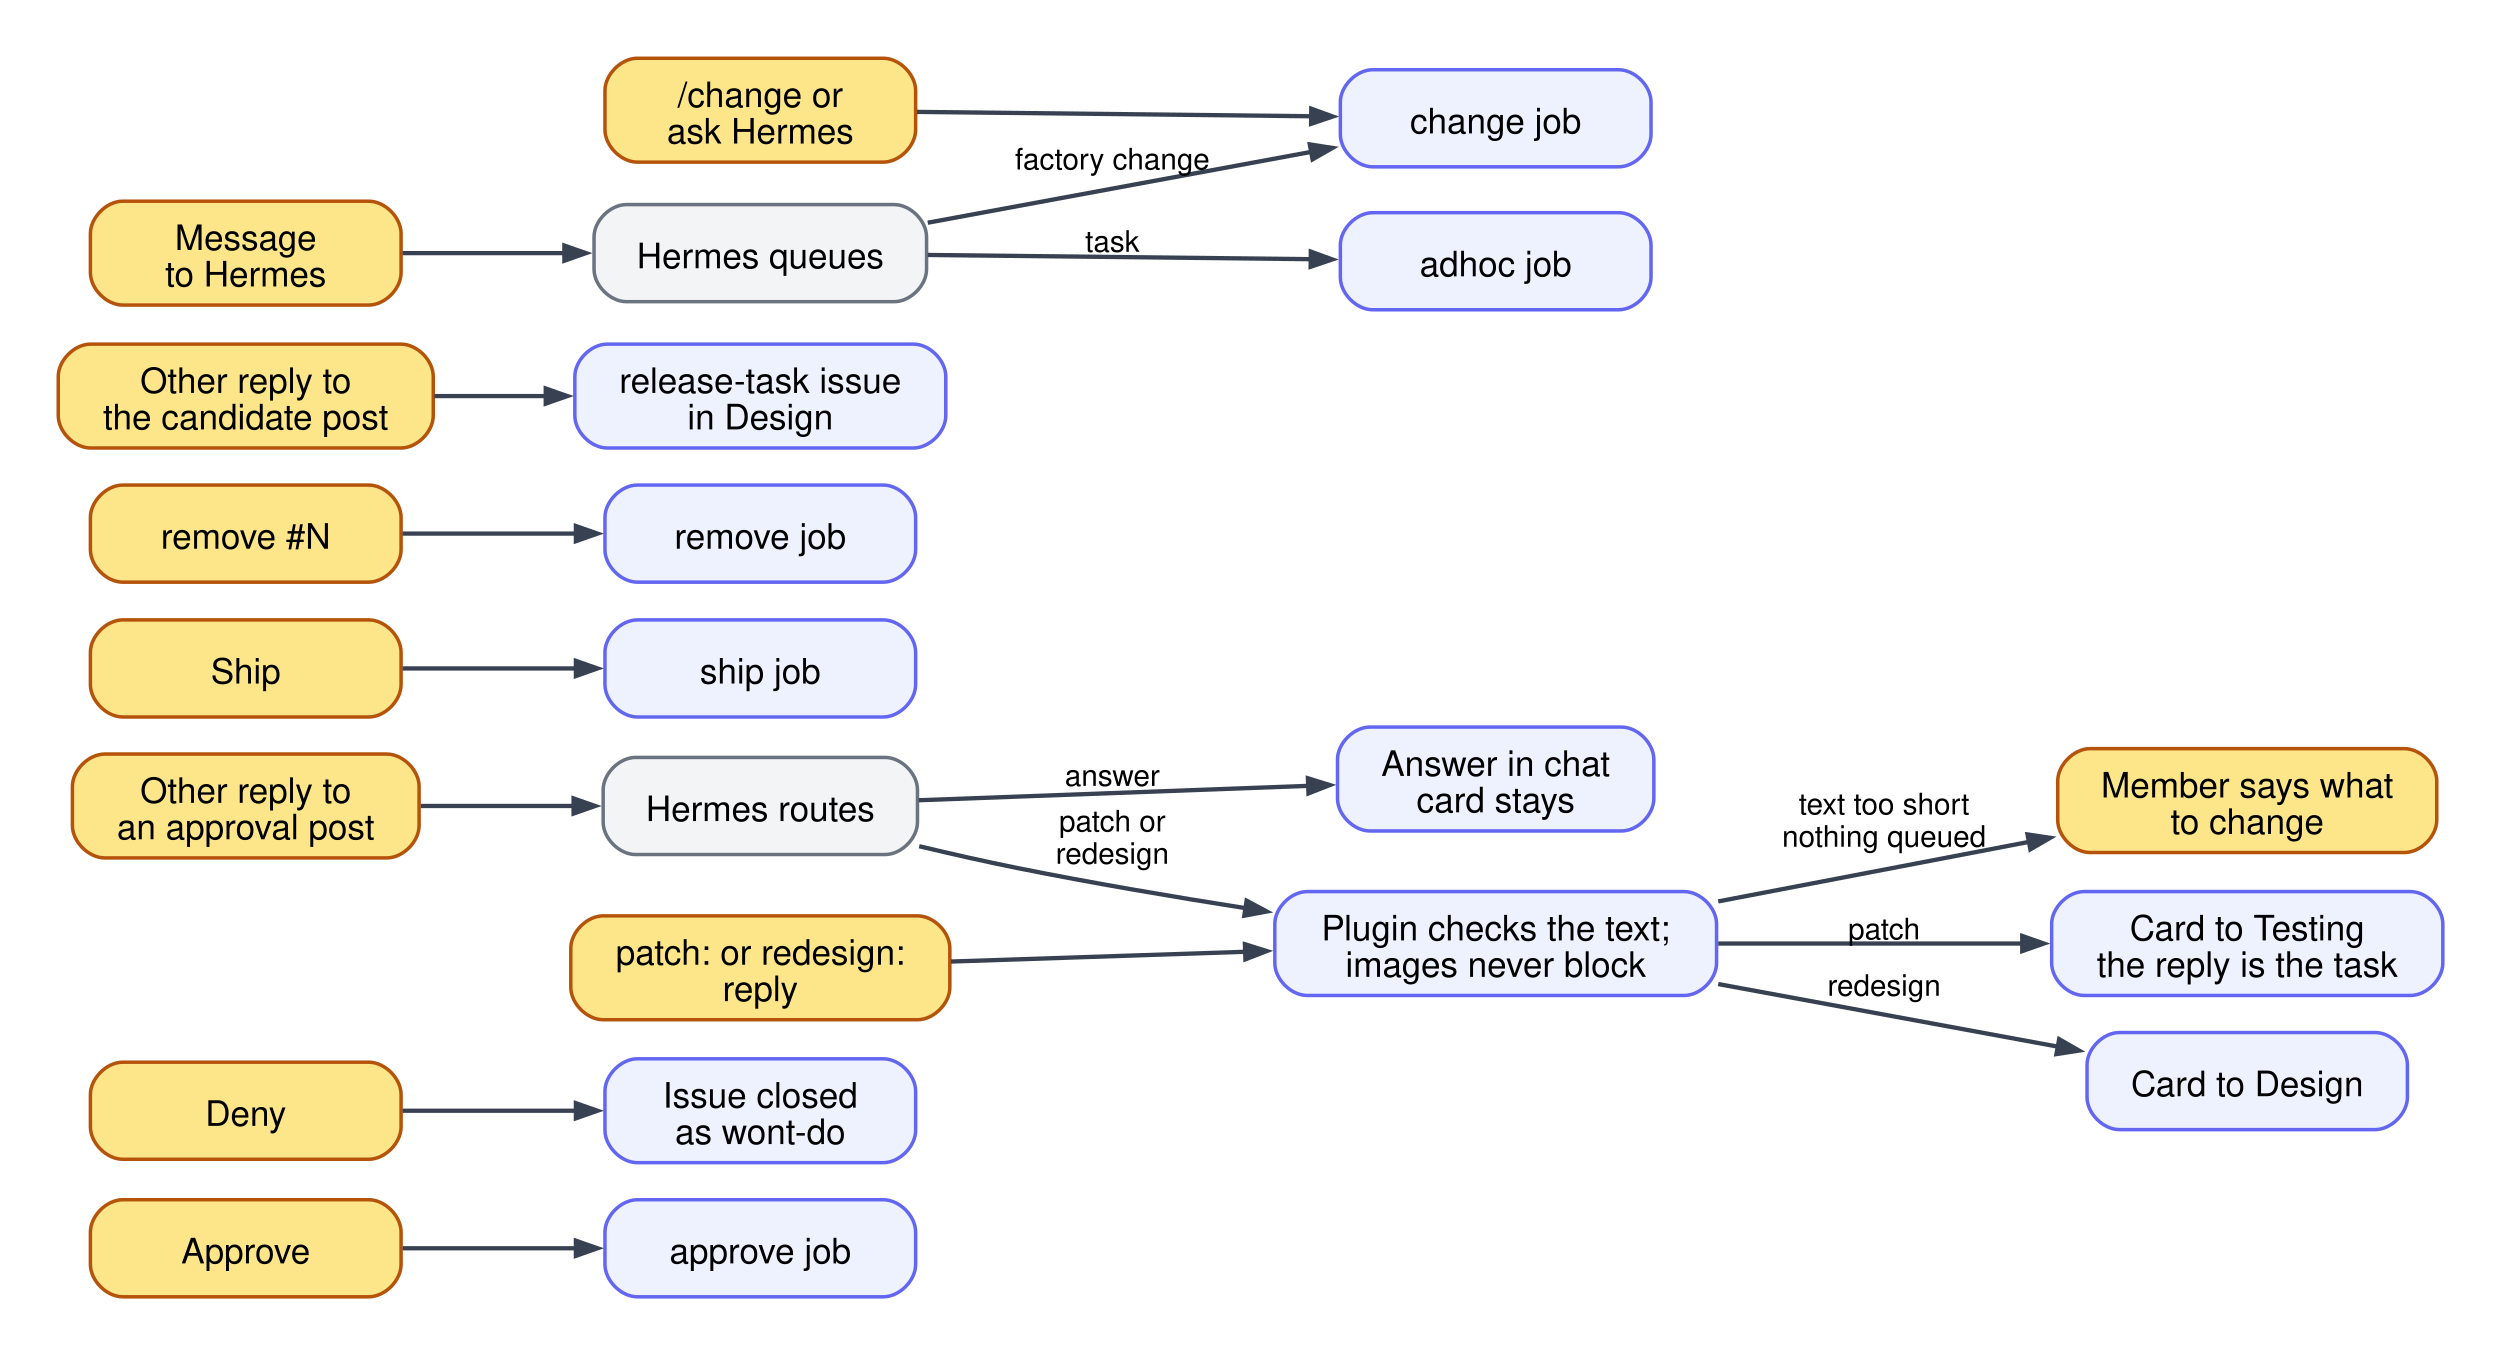
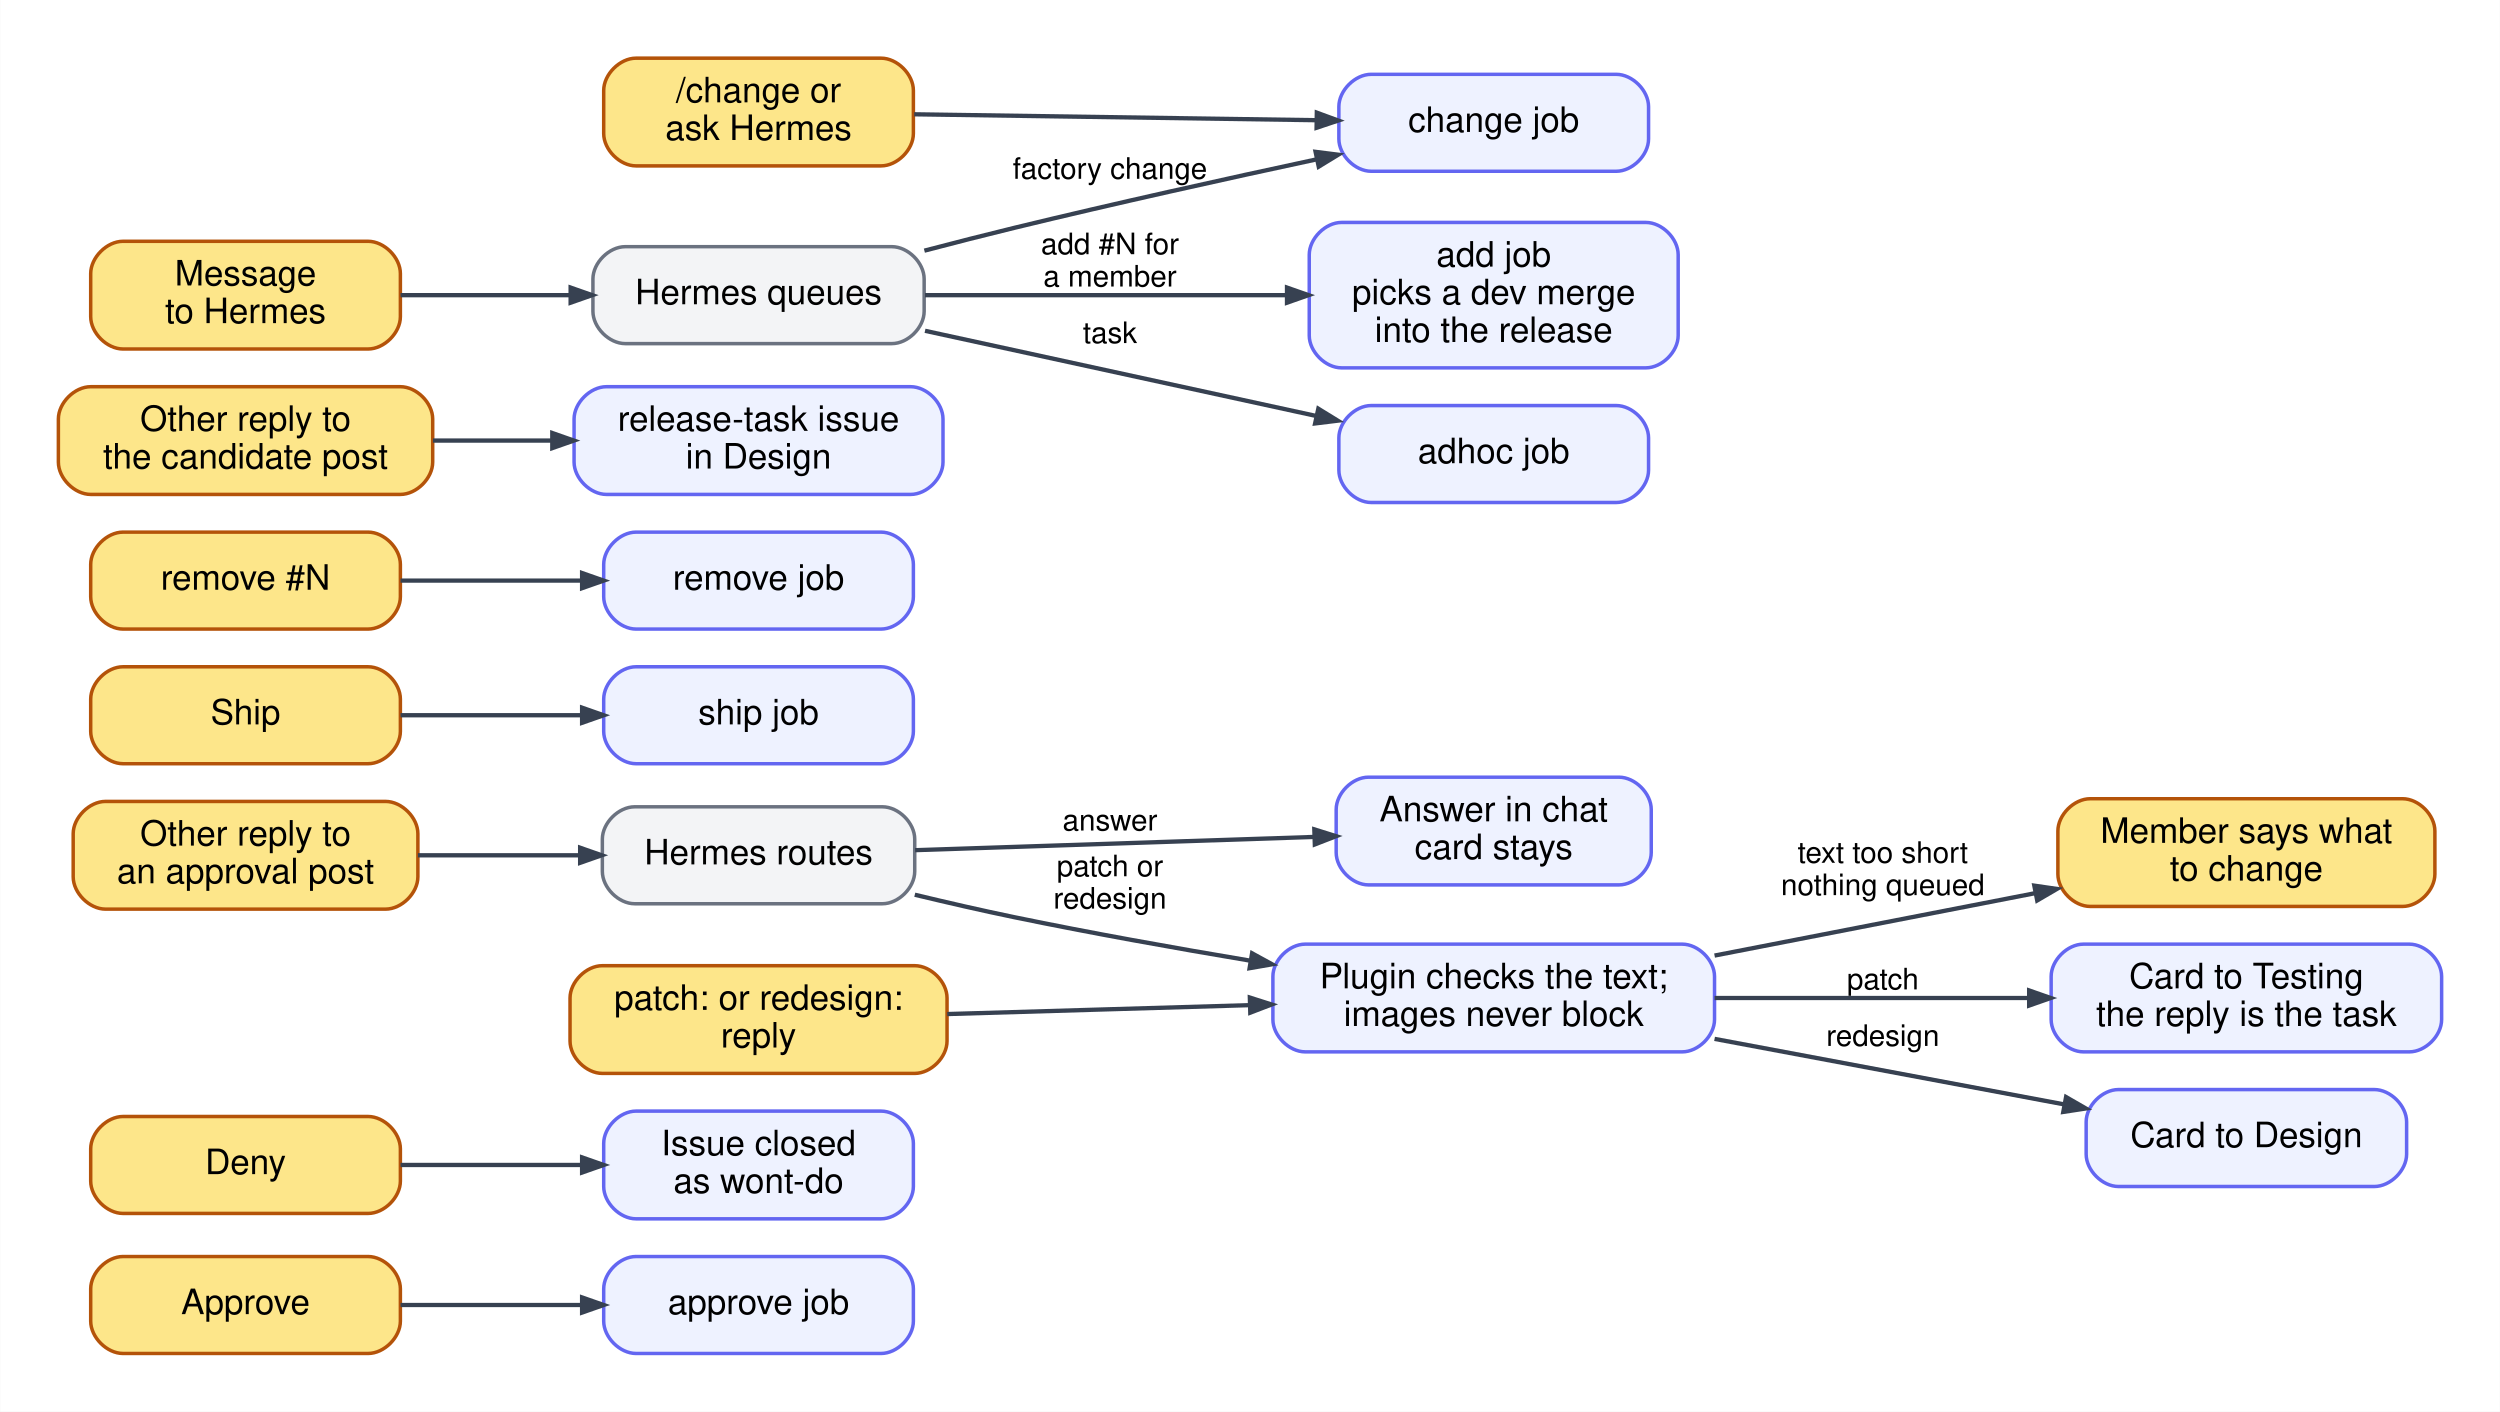
- <svg xmlns="http://www.w3.org/2000/svg" width="927pt" height="502pt" viewBox="0.00 0.00 927.00 502.00">
-   <g id="graph0" class="graph" transform="scale(1 1) rotate(0) translate(21.6 480.86)">
-     <polygon fill="white" stroke="none" points="-21.6,21.6 -21.6,-480.86 905.8,-480.86 905.8,21.6 -21.6,21.6" />
+ <svg xmlns="http://www.w3.org/2000/svg" width="928pt" height="524pt" viewBox="0.00 0.00 928.20 524.20">
+   <g id="graph0" class="graph" transform="scale(1 1) rotate(0) translate(21.6 502.6)">
+     <polygon fill="white" stroke="transparent" points="-21.6,21.6 -21.6,-502.6 906.6,-502.6 906.6,21.6 -21.6,21.6" />
    <g id="node1" class="node">
-       <path fill="#fde68a" stroke="#b45309" stroke-width="1.3" d="M115.12,-36C115.12,-36 23.92,-36 23.92,-36 17.92,-36 11.92,-30 11.92,-24 11.92,-24 11.92,-12 11.92,-12 11.92,-6 17.92,0 23.92,0 23.92,0 115.12,0 115.12,0 121.12,0 127.12,-6 127.12,-12 127.12,-12 127.12,-24 127.12,-24 127.12,-30 121.12,-36 115.12,-36" />
-       <text xml:space="preserve" text-anchor="middle" x="69.52" y="-12.4" font-family="Helvetica,sans-Serif" font-size="13.00">Approve</text>
+       <path fill="#fde68a" stroke="#b45309" stroke-width="1.3" d="M115,-36C115,-36 24,-36 24,-36 18,-36 12,-30 12,-24 12,-24 12,-12 12,-12 12,-6 18,0 24,0 24,0 115,0 115,0 121,0 127,-6 127,-12 127,-12 127,-24 127,-24 127,-30 121,-36 115,-36" />
+       <text text-anchor="middle" x="69.5" y="-14.6" font-family="Helvetica,sans-Serif" font-size="13.00">Approve</text>
    </g>
    <g id="node14" class="node">
-       <path fill="#eef2ff" stroke="#6366f1" stroke-width="1.3" d="M305.92,-36C305.92,-36 214.72,-36 214.72,-36 208.72,-36 202.72,-30 202.72,-24 202.72,-24 202.72,-12 202.72,-12 202.72,-6 208.72,0 214.72,0 214.72,0 305.92,0 305.92,0 311.92,0 317.92,-6 317.92,-12 317.92,-12 317.92,-24 317.92,-24 317.92,-30 311.92,-36 305.92,-36" />
-       <text xml:space="preserve" text-anchor="middle" x="260.32" y="-12.4" font-family="Helvetica,sans-Serif" font-size="13.00">approve job</text>
+       <path fill="#eef2ff" stroke="#6366f1" stroke-width="1.3" d="M305.5,-36C305.5,-36 214.5,-36 214.5,-36 208.5,-36 202.5,-30 202.5,-24 202.5,-24 202.5,-12 202.5,-12 202.5,-6 208.5,0 214.5,0 214.5,0 305.5,0 305.5,0 311.5,0 317.5,-6 317.5,-12 317.5,-12 317.5,-24 317.5,-24 317.5,-30 311.5,-36 305.5,-36" />
+       <text text-anchor="middle" x="260" y="-14.6" font-family="Helvetica,sans-Serif" font-size="13.00">approve job</text>
    </g>
    <g id="edge1" class="edge">
-       <path fill="none" stroke="#374151" stroke-width="1.6" d="M127.68,-18C148.02,-18 171.09,-18 192.19,-18" />
-       <polygon fill="#374151" stroke="#374151" stroke-width="1.6" points="191.94,-20.8 199.94,-18 191.94,-15.2 191.94,-20.8" />
+       <path fill="none" stroke="#374151" stroke-width="1.6" d="M127.06,-18C148.21,-18 172.4,-18 194.24,-18" />
+       <polygon fill="#374151" stroke="#374151" stroke-width="1.6" points="194.48,-20.8 202.48,-18 194.48,-15.2 194.48,-20.8" />
    </g>
    <g id="node2" class="node">
-       <path fill="#fde68a" stroke="#b45309" stroke-width="1.3" d="M115.12,-87C115.12,-87 23.92,-87 23.92,-87 17.92,-87 11.92,-81 11.92,-75 11.92,-75 11.92,-63 11.92,-63 11.92,-57 17.92,-51 23.92,-51 23.92,-51 115.12,-51 115.12,-51 121.12,-51 127.12,-57 127.12,-63 127.12,-63 127.12,-75 127.12,-75 127.12,-81 121.12,-87 115.12,-87" />
-       <text xml:space="preserve" text-anchor="middle" x="69.52" y="-63.4" font-family="Helvetica,sans-Serif" font-size="13.00">Deny</text>
+       <path fill="#fde68a" stroke="#b45309" stroke-width="1.3" d="M115,-88C115,-88 24,-88 24,-88 18,-88 12,-82 12,-76 12,-76 12,-64 12,-64 12,-58 18,-52 24,-52 24,-52 115,-52 115,-52 121,-52 127,-58 127,-64 127,-64 127,-76 127,-76 127,-82 121,-88 115,-88" />
+       <text text-anchor="middle" x="69.5" y="-66.6" font-family="Helvetica,sans-Serif" font-size="13.00">Deny</text>
    </g>
    <g id="node15" class="node">
-       <path fill="#eef2ff" stroke="#6366f1" stroke-width="1.3" d="M305.92,-88.26C305.92,-88.26 214.72,-88.26 214.72,-88.26 208.72,-88.26 202.72,-82.26 202.72,-76.26 202.72,-76.26 202.72,-61.74 202.72,-61.74 202.72,-55.74 208.72,-49.74 214.72,-49.74 214.72,-49.74 305.92,-49.74 305.92,-49.74 311.92,-49.74 317.92,-55.74 317.92,-61.74 317.92,-61.74 317.92,-76.26 317.92,-76.26 317.92,-82.26 311.92,-88.26 305.92,-88.26" />
-       <text xml:space="preserve" text-anchor="middle" x="260.32" y="-70.15" font-family="Helvetica,sans-Serif" font-size="13.00">Issue closed</text>
-       <text xml:space="preserve" text-anchor="middle" x="260.32" y="-56.65" font-family="Helvetica,sans-Serif" font-size="13.00">as wont-do</text>
+       <path fill="#eef2ff" stroke="#6366f1" stroke-width="1.3" d="M305.5,-90C305.5,-90 214.5,-90 214.5,-90 208.5,-90 202.5,-84 202.5,-78 202.5,-78 202.5,-62 202.5,-62 202.5,-56 208.5,-50 214.5,-50 214.5,-50 305.5,-50 305.5,-50 311.5,-50 317.5,-56 317.5,-62 317.5,-62 317.5,-78 317.5,-78 317.5,-84 311.5,-90 305.5,-90" />
+       <text text-anchor="middle" x="260" y="-73.6" font-family="Helvetica,sans-Serif" font-size="13.00">Issue closed</text>
+       <text text-anchor="middle" x="260" y="-59.6" font-family="Helvetica,sans-Serif" font-size="13.00">as wont-do</text>
    </g>
    <g id="edge2" class="edge">
-       <path fill="none" stroke="#374151" stroke-width="1.6" d="M127.68,-69C148.02,-69 171.09,-69 192.19,-69" />
-       <polygon fill="#374151" stroke="#374151" stroke-width="1.6" points="191.94,-71.8 199.94,-69 191.94,-66.2 191.94,-71.8" />
+       <path fill="none" stroke="#374151" stroke-width="1.6" d="M127.06,-70C148.21,-70 172.4,-70 194.24,-70" />
+       <polygon fill="#374151" stroke="#374151" stroke-width="1.6" points="194.48,-72.8 202.48,-70 194.48,-67.2 194.48,-72.8" />
    </g>
    <g id="node3" class="node">
-       <path fill="#fde68a" stroke="#b45309" stroke-width="1.3" d="M121.8,-201.26C121.8,-201.26 17.25,-201.26 17.25,-201.26 11.25,-201.26 5.25,-195.26 5.25,-189.26 5.25,-189.26 5.25,-174.74 5.25,-174.74 5.25,-168.74 11.25,-162.74 17.25,-162.74 17.25,-162.74 121.8,-162.74 121.8,-162.74 127.8,-162.74 133.8,-168.74 133.8,-174.74 133.8,-174.74 133.8,-189.26 133.8,-189.26 133.8,-195.26 127.8,-201.26 121.8,-201.26" />
-       <text xml:space="preserve" text-anchor="middle" x="69.52" y="-183.15" font-family="Helvetica,sans-Serif" font-size="13.00">Other reply to</text>
-       <text xml:space="preserve" text-anchor="middle" x="69.52" y="-169.65" font-family="Helvetica,sans-Serif" font-size="13.00">an approval post</text>
+       <path fill="#fde68a" stroke="#b45309" stroke-width="1.3" d="M121.5,-205C121.5,-205 17.5,-205 17.5,-205 11.5,-205 5.5,-199 5.5,-193 5.5,-193 5.5,-177 5.5,-177 5.5,-171 11.5,-165 17.5,-165 17.5,-165 121.5,-165 121.5,-165 127.5,-165 133.5,-171 133.5,-177 133.5,-177 133.5,-193 133.5,-193 133.5,-199 127.5,-205 121.5,-205" />
+       <text text-anchor="middle" x="69.5" y="-188.6" font-family="Helvetica,sans-Serif" font-size="13.00">Other reply to</text>
+       <text text-anchor="middle" x="69.5" y="-174.6" font-family="Helvetica,sans-Serif" font-size="13.00">an approval post</text>
    </g>
    <g id="node11" class="node">
-       <path fill="#f3f4f6" stroke="#6b7280" stroke-width="1.3" d="M306.6,-200C306.6,-200 214.05,-200 214.05,-200 208.05,-200 202.05,-194 202.05,-188 202.05,-188 202.05,-176 202.05,-176 202.05,-170 208.05,-164 214.05,-164 214.05,-164 306.6,-164 306.6,-164 312.6,-164 318.6,-170 318.6,-176 318.6,-176 318.6,-188 318.6,-188 318.6,-194 312.6,-200 306.6,-200" />
-       <text xml:space="preserve" text-anchor="middle" x="260.32" y="-176.4" font-family="Helvetica,sans-Serif" font-size="13.00">Hermes routes</text>
+       <path fill="#f3f4f6" stroke="#6b7280" stroke-width="1.3" d="M306,-203C306,-203 214,-203 214,-203 208,-203 202,-197 202,-191 202,-191 202,-179 202,-179 202,-173 208,-167 214,-167 214,-167 306,-167 306,-167 312,-167 318,-173 318,-179 318,-179 318,-191 318,-191 318,-197 312,-203 306,-203" />
+       <text text-anchor="middle" x="260" y="-181.6" font-family="Helvetica,sans-Serif" font-size="13.00">Hermes routes</text>
    </g>
    <g id="edge3" class="edge">
-       <path fill="none" stroke="#374151" stroke-width="1.6" d="M134.44,-182C152.68,-182 172.62,-182 191.11,-182" />
-       <polygon fill="#374151" stroke="#374151" stroke-width="1.6" points="191.08,-184.8 199.08,-182 191.08,-179.2 191.08,-184.8" />
+       <path fill="none" stroke="#374151" stroke-width="1.6" d="M133.53,-185C152.82,-185 174.08,-185 193.53,-185" />
+       <polygon fill="#374151" stroke="#374151" stroke-width="1.6" points="193.75,-187.8 201.75,-185 193.75,-182.2 193.75,-187.8" />
    </g>
    <g id="node4" class="node">
-       <path fill="#fde68a" stroke="#b45309" stroke-width="1.3" d="M318.6,-141.26C318.6,-141.26 202.05,-141.26 202.05,-141.26 196.05,-141.26 190.05,-135.26 190.05,-129.26 190.05,-129.26 190.05,-114.74 190.05,-114.74 190.05,-108.74 196.05,-102.74 202.05,-102.74 202.05,-102.74 318.6,-102.74 318.6,-102.74 324.6,-102.74 330.6,-108.74 330.6,-114.74 330.6,-114.74 330.6,-129.26 330.6,-129.26 330.6,-135.26 324.6,-141.26 318.6,-141.26" />
-       <text xml:space="preserve" text-anchor="middle" x="260.32" y="-123.15" font-family="Helvetica,sans-Serif" font-size="13.00">patch: or redesign:</text>
-       <text xml:space="preserve" text-anchor="middle" x="260.32" y="-109.65" font-family="Helvetica,sans-Serif" font-size="13.00">reply</text>
+       <path fill="#fde68a" stroke="#b45309" stroke-width="1.3" d="M318,-144C318,-144 202,-144 202,-144 196,-144 190,-138 190,-132 190,-132 190,-116 190,-116 190,-110 196,-104 202,-104 202,-104 318,-104 318,-104 324,-104 330,-110 330,-116 330,-116 330,-132 330,-132 330,-138 324,-144 318,-144" />
+       <text text-anchor="middle" x="260" y="-127.6" font-family="Helvetica,sans-Serif" font-size="13.00">patch: or redesign:</text>
+       <text text-anchor="middle" x="260" y="-113.6" font-family="Helvetica,sans-Serif" font-size="13.00">reply</text>
    </g>
    <g id="node13" class="node">
-       <path fill="#eef2ff" stroke="#6366f1" stroke-width="1.3" d="M602.9,-150.26C602.9,-150.26 463.1,-150.26 463.1,-150.26 457.1,-150.26 451.1,-144.26 451.1,-138.26 451.1,-138.26 451.1,-123.74 451.1,-123.74 451.1,-117.74 457.1,-111.74 463.1,-111.74 463.1,-111.74 602.9,-111.74 602.9,-111.74 608.9,-111.74 614.9,-117.74 614.9,-123.74 614.9,-123.74 614.9,-138.26 614.9,-138.26 614.9,-144.26 608.9,-150.26 602.9,-150.26" />
-       <text xml:space="preserve" text-anchor="middle" x="533" y="-132.15" font-family="Helvetica,sans-Serif" font-size="13.00">Plugin checks the text;</text>
-       <text xml:space="preserve" text-anchor="middle" x="533" y="-118.65" font-family="Helvetica,sans-Serif" font-size="13.00">images never block</text>
+       <path fill="#eef2ff" stroke="#6366f1" stroke-width="1.3" d="M603,-152C603,-152 463,-152 463,-152 457,-152 451,-146 451,-140 451,-140 451,-124 451,-124 451,-118 457,-112 463,-112 463,-112 603,-112 603,-112 609,-112 615,-118 615,-124 615,-124 615,-140 615,-140 615,-146 609,-152 603,-152" />
+       <text text-anchor="middle" x="533" y="-135.6" font-family="Helvetica,sans-Serif" font-size="13.00">Plugin checks the text;</text>
+       <text text-anchor="middle" x="533" y="-121.6" font-family="Helvetica,sans-Serif" font-size="13.00">images never block</text>
    </g>
    <g id="edge6" class="edge">
-       <path fill="none" stroke="#374151" stroke-width="1.6" d="M331.03,-124.32C364.39,-125.43 404.77,-126.77 440.56,-127.96" />
-       <polygon fill="#374151" stroke="#374151" stroke-width="1.6" points="440.01,-130.74 448.1,-128.21 440.2,-125.15 440.01,-130.74" />
+       <path fill="none" stroke="#374151" stroke-width="1.6" d="M330.09,-126.04C364.2,-127.05 405.78,-128.27 442.32,-129.35" />
+       <polygon fill="#374151" stroke="#374151" stroke-width="1.6" points="442.44,-132.16 450.52,-129.59 442.6,-126.56 442.44,-132.16" />
    </g>
    <g id="node5" class="node">
-       <path fill="#fde68a" stroke="#b45309" stroke-width="1.3" d="M115.12,-251C115.12,-251 23.92,-251 23.92,-251 17.92,-251 11.92,-245 11.92,-239 11.92,-239 11.92,-227 11.92,-227 11.92,-221 17.92,-215 23.92,-215 23.92,-215 115.12,-215 115.12,-215 121.12,-215 127.12,-221 127.12,-227 127.12,-227 127.12,-239 127.12,-239 127.12,-245 121.12,-251 115.12,-251" />
-       <text xml:space="preserve" text-anchor="middle" x="69.52" y="-227.4" font-family="Helvetica,sans-Serif" font-size="13.00">Ship</text>
+       <path fill="#fde68a" stroke="#b45309" stroke-width="1.3" d="M115,-255C115,-255 24,-255 24,-255 18,-255 12,-249 12,-243 12,-243 12,-231 12,-231 12,-225 18,-219 24,-219 24,-219 115,-219 115,-219 121,-219 127,-225 127,-231 127,-231 127,-243 127,-243 127,-249 121,-255 115,-255" />
+       <text text-anchor="middle" x="69.5" y="-233.6" font-family="Helvetica,sans-Serif" font-size="13.00">Ship</text>
    </g>
    <g id="node19" class="node">
-       <path fill="#eef2ff" stroke="#6366f1" stroke-width="1.3" d="M305.92,-251C305.92,-251 214.72,-251 214.72,-251 208.72,-251 202.72,-245 202.72,-239 202.72,-239 202.72,-227 202.72,-227 202.72,-221 208.72,-215 214.72,-215 214.72,-215 305.92,-215 305.92,-215 311.92,-215 317.92,-221 317.92,-227 317.92,-227 317.92,-239 317.92,-239 317.92,-245 311.92,-251 305.92,-251" />
-       <text xml:space="preserve" text-anchor="middle" x="260.32" y="-227.4" font-family="Helvetica,sans-Serif" font-size="13.00">ship job</text>
+       <path fill="#eef2ff" stroke="#6366f1" stroke-width="1.3" d="M305.5,-255C305.5,-255 214.5,-255 214.5,-255 208.5,-255 202.5,-249 202.5,-243 202.5,-243 202.5,-231 202.5,-231 202.5,-225 208.5,-219 214.5,-219 214.5,-219 305.5,-219 305.5,-219 311.5,-219 317.5,-225 317.5,-231 317.5,-231 317.5,-243 317.5,-243 317.5,-249 311.5,-255 305.5,-255" />
+       <text text-anchor="middle" x="260" y="-233.6" font-family="Helvetica,sans-Serif" font-size="13.00">ship job</text>
    </g>
    <g id="edge10" class="edge">
-       <path fill="none" stroke="#374151" stroke-width="1.6" d="M127.68,-233C148.02,-233 171.09,-233 192.19,-233" />
-       <polygon fill="#374151" stroke="#374151" stroke-width="1.6" points="191.94,-235.8 199.94,-233 191.94,-230.2 191.94,-235.8" />
+       <path fill="none" stroke="#374151" stroke-width="1.6" d="M127.06,-237C148.21,-237 172.4,-237 194.24,-237" />
+       <polygon fill="#374151" stroke="#374151" stroke-width="1.6" points="194.48,-239.8 202.48,-237 194.48,-234.2 194.48,-239.8" />
    </g>
    <g id="node6" class="node">
-       <path fill="#fde68a" stroke="#b45309" stroke-width="1.3" d="M115.12,-301C115.12,-301 23.92,-301 23.92,-301 17.92,-301 11.92,-295 11.92,-289 11.92,-289 11.92,-277 11.92,-277 11.92,-271 17.92,-265 23.92,-265 23.92,-265 115.12,-265 115.12,-265 121.12,-265 127.12,-271 127.12,-277 127.12,-277 127.12,-289 127.12,-289 127.12,-295 121.12,-301 115.12,-301" />
-       <text xml:space="preserve" text-anchor="middle" x="69.52" y="-277.4" font-family="Helvetica,sans-Serif" font-size="13.00">remove #N</text>
+       <path fill="#fde68a" stroke="#b45309" stroke-width="1.3" d="M115,-305C115,-305 24,-305 24,-305 18,-305 12,-299 12,-293 12,-293 12,-281 12,-281 12,-275 18,-269 24,-269 24,-269 115,-269 115,-269 121,-269 127,-275 127,-281 127,-281 127,-293 127,-293 127,-299 121,-305 115,-305" />
+       <text text-anchor="middle" x="69.5" y="-283.6" font-family="Helvetica,sans-Serif" font-size="13.00">remove #N</text>
    </g>
    <g id="node20" class="node">
-       <path fill="#eef2ff" stroke="#6366f1" stroke-width="1.3" d="M305.92,-301C305.92,-301 214.72,-301 214.72,-301 208.72,-301 202.72,-295 202.72,-289 202.72,-289 202.72,-277 202.72,-277 202.72,-271 208.72,-265 214.72,-265 214.72,-265 305.92,-265 305.92,-265 311.92,-265 317.92,-271 317.92,-277 317.92,-277 317.92,-289 317.92,-289 317.92,-295 311.92,-301 305.92,-301" />
-       <text xml:space="preserve" text-anchor="middle" x="260.32" y="-277.4" font-family="Helvetica,sans-Serif" font-size="13.00">remove job</text>
+       <path fill="#eef2ff" stroke="#6366f1" stroke-width="1.3" d="M305.5,-305C305.5,-305 214.5,-305 214.5,-305 208.5,-305 202.5,-299 202.5,-293 202.5,-293 202.5,-281 202.5,-281 202.5,-275 208.5,-269 214.5,-269 214.5,-269 305.5,-269 305.5,-269 311.5,-269 317.5,-275 317.5,-281 317.5,-281 317.5,-293 317.5,-293 317.5,-299 311.5,-305 305.5,-305" />
+       <text text-anchor="middle" x="260" y="-283.6" font-family="Helvetica,sans-Serif" font-size="13.00">remove job</text>
    </g>
    <g id="edge11" class="edge">
-       <path fill="none" stroke="#374151" stroke-width="1.6" d="M127.68,-283C148.02,-283 171.09,-283 192.19,-283" />
-       <polygon fill="#374151" stroke="#374151" stroke-width="1.6" points="191.94,-285.8 199.94,-283 191.94,-280.2 191.94,-285.8" />
+       <path fill="none" stroke="#374151" stroke-width="1.6" d="M127.06,-287C148.21,-287 172.4,-287 194.24,-287" />
+       <polygon fill="#374151" stroke="#374151" stroke-width="1.6" points="194.48,-289.8 202.48,-287 194.48,-284.2 194.48,-289.8" />
    </g>
    <g id="node7" class="node">
-       <path fill="#fde68a" stroke="#b45309" stroke-width="1.3" d="M127.05,-353.26C127.05,-353.26 12,-353.26 12,-353.26 6,-353.26 0,-347.26 0,-341.26 0,-341.26 0,-326.74 0,-326.74 0,-320.74 6,-314.74 12,-314.74 12,-314.74 127.05,-314.74 127.05,-314.74 133.05,-314.74 139.05,-320.74 139.05,-326.74 139.05,-326.74 139.05,-341.26 139.05,-341.26 139.05,-347.26 133.05,-353.26 127.05,-353.26" />
-       <text xml:space="preserve" text-anchor="middle" x="69.52" y="-335.15" font-family="Helvetica,sans-Serif" font-size="13.00">Other reply to</text>
-       <text xml:space="preserve" text-anchor="middle" x="69.52" y="-321.65" font-family="Helvetica,sans-Serif" font-size="13.00">the candidate post</text>
+       <path fill="#fde68a" stroke="#b45309" stroke-width="1.3" d="M127,-359C127,-359 12,-359 12,-359 6,-359 0,-353 0,-347 0,-347 0,-331 0,-331 0,-325 6,-319 12,-319 12,-319 127,-319 127,-319 133,-319 139,-325 139,-331 139,-331 139,-347 139,-347 139,-353 133,-359 127,-359" />
+       <text text-anchor="middle" x="69.5" y="-342.6" font-family="Helvetica,sans-Serif" font-size="13.00">Other reply to</text>
+       <text text-anchor="middle" x="69.5" y="-328.6" font-family="Helvetica,sans-Serif" font-size="13.00">the candidate post</text>
+     </g>
+     <g id="node22" class="node">
+       <path fill="#eef2ff" stroke="#6366f1" stroke-width="1.3" d="M316.5,-359C316.5,-359 203.5,-359 203.5,-359 197.5,-359 191.5,-353 191.5,-347 191.5,-347 191.5,-331 191.5,-331 191.5,-325 197.5,-319 203.5,-319 203.5,-319 316.5,-319 316.5,-319 322.5,-319 328.5,-325 328.5,-331 328.5,-331 328.5,-347 328.5,-347 328.5,-353 322.5,-359 316.5,-359" />
+       <text text-anchor="middle" x="260" y="-342.6" font-family="Helvetica,sans-Serif" font-size="13.00">release-task issue</text>
+       <text text-anchor="middle" x="260" y="-328.6" font-family="Helvetica,sans-Serif" font-size="13.00">in Design</text>
+     </g>
+     <g id="edge12" class="edge">
+       <path fill="none" stroke="#374151" stroke-width="1.6" d="M139.09,-339C153.47,-339 168.73,-339 183.36,-339" />
+       <polygon fill="#374151" stroke="#374151" stroke-width="1.6" points="183.41,-341.8 191.41,-339 183.41,-336.2 183.41,-341.8" />
+     </g>
+     <g id="node8" class="node">
+       <path fill="#fde68a" stroke="#b45309" stroke-width="1.3" d="M305.5,-481C305.5,-481 214.5,-481 214.5,-481 208.5,-481 202.5,-475 202.5,-469 202.5,-469 202.5,-453 202.5,-453 202.5,-447 208.5,-441 214.5,-441 214.5,-441 305.5,-441 305.5,-441 311.5,-441 317.5,-447 317.5,-453 317.5,-453 317.5,-469 317.5,-469 317.5,-475 311.5,-481 305.5,-481" />
+       <text text-anchor="middle" x="260" y="-464.6" font-family="Helvetica,sans-Serif" font-size="13.00">/change or</text>
+       <text text-anchor="middle" x="260" y="-450.6" font-family="Helvetica,sans-Serif" font-size="13.00">ask Hermes</text>
+     </g>
+     <g id="node23" class="node">
+       <path fill="#eef2ff" stroke="#6366f1" stroke-width="1.3" d="M578.5,-475C578.5,-475 487.5,-475 487.5,-475 481.5,-475 475.5,-469 475.5,-463 475.5,-463 475.5,-451 475.5,-451 475.5,-445 481.5,-439 487.5,-439 487.5,-439 578.5,-439 578.5,-439 584.5,-439 590.5,-445 590.5,-451 590.5,-451 590.5,-463 590.5,-463 590.5,-469 584.5,-475 578.5,-475" />
+       <text text-anchor="middle" x="533" y="-453.6" font-family="Helvetica,sans-Serif" font-size="13.00">change job</text>
+     </g>
+     <g id="edge13" class="edge">
+       <path fill="none" stroke="#374151" stroke-width="1.6" d="M317.81,-460.16C361.44,-459.52 421.73,-458.63 467.24,-457.96" />
+       <polygon fill="#374151" stroke="#374151" stroke-width="1.6" points="467.31,-460.76 475.26,-457.84 467.22,-455.16 467.31,-460.76" />
+     </g>
+     <g id="node9" class="node">
+       <path fill="#fde68a" stroke="#b45309" stroke-width="1.3" d="M115,-413C115,-413 24,-413 24,-413 18,-413 12,-407 12,-401 12,-401 12,-385 12,-385 12,-379 18,-373 24,-373 24,-373 115,-373 115,-373 121,-373 127,-379 127,-385 127,-385 127,-401 127,-401 127,-407 121,-413 115,-413" />
+       <text text-anchor="middle" x="69.5" y="-396.6" font-family="Helvetica,sans-Serif" font-size="13.00">Message</text>
+       <text text-anchor="middle" x="69.5" y="-382.6" font-family="Helvetica,sans-Serif" font-size="13.00">to Hermes</text>
+     </g>
+     <g id="node12" class="node">
+       <path fill="#f3f4f6" stroke="#6b7280" stroke-width="1.3" d="M309.5,-411C309.5,-411 210.5,-411 210.5,-411 204.5,-411 198.5,-405 198.5,-399 198.5,-399 198.5,-387 198.5,-387 198.5,-381 204.5,-375 210.5,-375 210.5,-375 309.5,-375 309.5,-375 315.5,-375 321.5,-381 321.5,-387 321.5,-387 321.5,-399 321.5,-399 321.5,-405 315.5,-411 309.5,-411" />
+       <text text-anchor="middle" x="260" y="-389.6" font-family="Helvetica,sans-Serif" font-size="13.00">Hermes queues</text>
+     </g>
+     <g id="edge14" class="edge">
+       <path fill="none" stroke="#374151" stroke-width="1.6" d="M127.06,-393C146.87,-393 169.35,-393 190.07,-393" />
+       <polygon fill="#374151" stroke="#374151" stroke-width="1.6" points="190.22,-395.8 198.22,-393 190.22,-390.2 190.22,-395.8" />
+     </g>
+     <g id="node10" class="node">
+       <path fill="#fde68a" stroke="#b45309" stroke-width="1.3" d="M870.5,-206C870.5,-206 754.5,-206 754.5,-206 748.5,-206 742.5,-200 742.5,-194 742.5,-194 742.5,-178 742.5,-178 742.5,-172 748.5,-166 754.5,-166 754.5,-166 870.5,-166 870.5,-166 876.5,-166 882.5,-172 882.5,-178 882.5,-178 882.5,-194 882.5,-194 882.5,-200 876.5,-206 870.5,-206" />
+       <text text-anchor="middle" x="812.5" y="-189.6" font-family="Helvetica,sans-Serif" font-size="13.00">Member says what</text>
+       <text text-anchor="middle" x="812.5" y="-175.6" font-family="Helvetica,sans-Serif" font-size="13.00">to change</text>
+     </g>
+     <g id="edge5" class="edge">
+       <path fill="none" stroke="#374151" stroke-width="1.6" d="M318.02,-170.35C330.19,-167.42 342.99,-164.48 355,-162 383.33,-156.14 414.4,-150.59 442.48,-145.88" />
+       <polygon fill="#374151" stroke="#374151" stroke-width="1.6" points="443.27,-148.59 450.7,-144.52 442.35,-143.07 443.27,-148.59" />
+       <text text-anchor="middle" x="390.5" y="-177.2" font-family="Helvetica,sans-Serif" font-size="11.00">patch or</text>
+       <text text-anchor="middle" x="390.5" y="-165.2" font-family="Helvetica,sans-Serif" font-size="11.00">redesign</text>
+     </g>
+     <g id="node16" class="node">
+       <path fill="#eef2ff" stroke="#6366f1" stroke-width="1.3" d="M579.5,-214C579.5,-214 486.5,-214 486.5,-214 480.5,-214 474.5,-208 474.5,-202 474.5,-202 474.5,-186 474.5,-186 474.5,-180 480.5,-174 486.5,-174 486.5,-174 579.5,-174 579.5,-174 585.5,-174 591.5,-180 591.5,-186 591.5,-186 591.5,-202 591.5,-202 591.5,-208 585.5,-214 579.5,-214" />
+       <text text-anchor="middle" x="533" y="-197.6" font-family="Helvetica,sans-Serif" font-size="13.00">Answer in chat</text>
+       <text text-anchor="middle" x="533" y="-183.6" font-family="Helvetica,sans-Serif" font-size="13.00">card stays</text>
+     </g>
+     <g id="edge4" class="edge">
+       <path fill="none" stroke="#374151" stroke-width="1.6" d="M318.14,-186.9C361.5,-188.34 421.18,-190.32 466.47,-191.82" />
+       <polygon fill="#374151" stroke="#374151" stroke-width="1.6" points="466.38,-194.62 474.47,-192.09 466.57,-189.03 466.38,-194.62" />
+       <text text-anchor="middle" x="390.5" y="-194.2" font-family="Helvetica,sans-Serif" font-size="11.00">answer</text>
    </g>
    <g id="node21" class="node">
-       <path fill="#eef2ff" stroke="#6366f1" stroke-width="1.3" d="M317.1,-353.26C317.1,-353.26 203.55,-353.26 203.55,-353.26 197.55,-353.26 191.55,-347.26 191.55,-341.26 191.55,-341.26 191.55,-326.74 191.55,-326.74 191.55,-320.74 197.55,-314.74 203.55,-314.74 203.55,-314.74 317.1,-314.74 317.1,-314.74 323.1,-314.74 329.1,-320.74 329.1,-326.74 329.1,-326.74 329.1,-341.26 329.1,-341.26 329.1,-347.26 323.1,-353.26 317.1,-353.26" />
-       <text xml:space="preserve" text-anchor="middle" x="260.32" y="-335.15" font-family="Helvetica,sans-Serif" font-size="13.00">release-task issue</text>
-       <text xml:space="preserve" text-anchor="middle" x="260.32" y="-321.65" font-family="Helvetica,sans-Serif" font-size="13.00">in Design</text>
+       <path fill="#eef2ff" stroke="#6366f1" stroke-width="1.3" d="M589.5,-420C589.5,-420 476.5,-420 476.5,-420 470.5,-420 464.5,-414 464.5,-408 464.5,-408 464.5,-378 464.5,-378 464.5,-372 470.5,-366 476.5,-366 476.5,-366 589.5,-366 589.5,-366 595.5,-366 601.5,-372 601.5,-378 601.5,-378 601.5,-408 601.5,-408 601.5,-414 595.5,-420 589.5,-420" />
+       <text text-anchor="middle" x="533" y="-403.6" font-family="Helvetica,sans-Serif" font-size="13.00">add job</text>
+       <text text-anchor="middle" x="533" y="-389.6" font-family="Helvetica,sans-Serif" font-size="13.00">picks a dev merge</text>
+       <text text-anchor="middle" x="533" y="-375.6" font-family="Helvetica,sans-Serif" font-size="13.00">into the release</text>
    </g>
-     <g id="edge12" class="edge">
-       <path fill="none" stroke="#374151" stroke-width="1.6" d="M139.49,-334C152.92,-334 167.09,-334 180.8,-334" />
-       <polygon fill="#374151" stroke="#374151" stroke-width="1.6" points="180.76,-336.8 188.76,-334 180.76,-331.2 180.76,-336.8" />
-     </g>
-     <g id="node8" class="node">
-       <path fill="#fde68a" stroke="#b45309" stroke-width="1.3" d="M305.92,-459.26C305.92,-459.26 214.72,-459.26 214.72,-459.26 208.72,-459.26 202.72,-453.26 202.72,-447.26 202.72,-447.26 202.72,-432.74 202.72,-432.74 202.72,-426.74 208.72,-420.74 214.72,-420.74 214.72,-420.74 305.92,-420.74 305.92,-420.74 311.92,-420.74 317.92,-426.74 317.92,-432.74 317.92,-432.74 317.92,-447.26 317.92,-447.26 317.92,-453.26 311.92,-459.26 305.92,-459.26" />
-       <text xml:space="preserve" text-anchor="middle" x="260.32" y="-441.15" font-family="Helvetica,sans-Serif" font-size="13.00">/change or</text>
-       <text xml:space="preserve" text-anchor="middle" x="260.32" y="-427.65" font-family="Helvetica,sans-Serif" font-size="13.00">ask Hermes</text>
-     </g>
-     <g id="node22" class="node">
-       <path fill="#eef2ff" stroke="#6366f1" stroke-width="1.3" d="M578.6,-455C578.6,-455 487.4,-455 487.4,-455 481.4,-455 475.4,-449 475.4,-443 475.4,-443 475.4,-431 475.4,-431 475.4,-425 481.4,-419 487.4,-419 487.4,-419 578.6,-419 578.6,-419 584.6,-419 590.6,-425 590.6,-431 590.6,-431 590.6,-443 590.6,-443 590.6,-449 584.6,-455 578.6,-455" />
-       <text xml:space="preserve" text-anchor="middle" x="533" y="-431.4" font-family="Helvetica,sans-Serif" font-size="13.00">change job</text>
-     </g>
-     <g id="edge13" class="edge">
-       <path fill="none" stroke="#374151" stroke-width="1.6" d="M318.4,-439.37C361.13,-438.89 419.74,-438.24 464.75,-437.75" />
-       <polygon fill="#374151" stroke="#374151" stroke-width="1.6" points="464.62,-440.55 472.58,-437.66 464.55,-434.95 464.62,-440.55" />
-     </g>
-     <g id="node9" class="node">
-       <path fill="#fde68a" stroke="#b45309" stroke-width="1.3" d="M115.12,-406.26C115.12,-406.26 23.92,-406.26 23.92,-406.26 17.92,-406.26 11.92,-400.26 11.92,-394.26 11.92,-394.26 11.92,-379.74 11.92,-379.74 11.92,-373.74 17.92,-367.74 23.92,-367.74 23.92,-367.74 115.12,-367.74 115.12,-367.74 121.12,-367.74 127.12,-373.74 127.12,-379.74 127.12,-379.74 127.12,-394.26 127.12,-394.26 127.12,-400.26 121.12,-406.26 115.12,-406.26" />
-       <text xml:space="preserve" text-anchor="middle" x="69.52" y="-388.15" font-family="Helvetica,sans-Serif" font-size="13.00">Message</text>
-       <text xml:space="preserve" text-anchor="middle" x="69.52" y="-374.65" font-family="Helvetica,sans-Serif" font-size="13.00">to Hermes</text>
-     </g>
-     <g id="node12" class="node">
-       <path fill="#f3f4f6" stroke="#6b7280" stroke-width="1.3" d="M309.97,-405C309.97,-405 210.67,-405 210.67,-405 204.67,-405 198.67,-399 198.67,-393 198.67,-393 198.67,-381 198.67,-381 198.67,-375 204.67,-369 210.67,-369 210.67,-369 309.97,-369 309.97,-369 315.97,-369 321.97,-375 321.97,-381 321.97,-381 321.97,-393 321.97,-393 321.97,-399 315.97,-405 309.97,-405" />
-       <text xml:space="preserve" text-anchor="middle" x="260.32" y="-381.4" font-family="Helvetica,sans-Serif" font-size="13.00">Hermes queues</text>
-     </g>
-     <g id="edge14" class="edge">
-       <path fill="none" stroke="#374151" stroke-width="1.6" d="M127.68,-387C146.63,-387 167.96,-387 187.85,-387" />
-       <polygon fill="#374151" stroke="#374151" stroke-width="1.6" points="187.67,-389.8 195.67,-387 187.67,-384.2 187.67,-389.8" />
-     </g>
-     <g id="node10" class="node">
-       <path fill="#fde68a" stroke="#b45309" stroke-width="1.3" d="M869.95,-203.26C869.95,-203.26 753.4,-203.26 753.4,-203.26 747.4,-203.26 741.4,-197.26 741.4,-191.26 741.4,-191.26 741.4,-176.74 741.4,-176.74 741.4,-170.74 747.4,-164.74 753.4,-164.74 753.4,-164.74 869.95,-164.74 869.95,-164.74 875.95,-164.74 881.95,-170.74 881.95,-176.74 881.95,-176.74 881.95,-191.26 881.95,-191.26 881.95,-197.26 875.95,-203.26 869.95,-203.26" />
-       <text xml:space="preserve" text-anchor="middle" x="811.67" y="-185.15" font-family="Helvetica,sans-Serif" font-size="13.00">Member says what</text>
-       <text xml:space="preserve" text-anchor="middle" x="811.67" y="-171.65" font-family="Helvetica,sans-Serif" font-size="13.00">to change</text>
-     </g>
-     <g id="edge5" class="edge">
-       <path fill="none" stroke="#374151" stroke-width="1.6" d="M319.24,-167.08C331.22,-164.22 343.79,-161.37 355.6,-159 383.08,-153.48 413.15,-148.36 440.55,-144.06" />
-       <polygon fill="#374151" stroke="#374151" stroke-width="1.6" points="440.65,-146.88 448.12,-142.88 439.79,-141.34 440.65,-146.88" />
-       <text xml:space="preserve" text-anchor="middle" x="390.85" y="-172.55" font-family="Helvetica,sans-Serif" font-size="11.00">patch or</text>
-       <text xml:space="preserve" text-anchor="middle" x="390.85" y="-160.55" font-family="Helvetica,sans-Serif" font-size="11.00">redesign</text>
-     </g>
-     <g id="node16" class="node">
-       <path fill="#eef2ff" stroke="#6366f1" stroke-width="1.3" d="M579.65,-211.26C579.65,-211.26 486.35,-211.26 486.35,-211.26 480.35,-211.26 474.35,-205.26 474.35,-199.26 474.35,-199.26 474.35,-184.74 474.35,-184.74 474.35,-178.74 480.35,-172.74 486.35,-172.74 486.35,-172.74 579.65,-172.74 579.65,-172.74 585.65,-172.74 591.65,-178.74 591.65,-184.74 591.65,-184.74 591.65,-199.26 591.65,-199.26 591.65,-205.26 585.65,-211.26 579.65,-211.26" />
-       <text xml:space="preserve" text-anchor="middle" x="533" y="-193.15" font-family="Helvetica,sans-Serif" font-size="13.00">Answer in chat</text>
-       <text xml:space="preserve" text-anchor="middle" x="533" y="-179.65" font-family="Helvetica,sans-Serif" font-size="13.00">card stays</text>
-     </g>
-     <g id="edge4" class="edge">
-       <path fill="none" stroke="#374151" stroke-width="1.6" d="M319.06,-184.13C361.41,-185.7 419.07,-187.83 463.71,-189.48" />
-       <polygon fill="#374151" stroke="#374151" stroke-width="1.6" points="463.37,-192.27 471.47,-189.76 463.58,-186.67 463.37,-192.27" />
-       <text xml:space="preserve" text-anchor="middle" x="390.85" y="-189.45" font-family="Helvetica,sans-Serif" font-size="11.00">answer</text>
+     <g id="edge17" class="edge">
+       <path fill="none" stroke="#374151" stroke-width="1.6" d="M321.82,-393C361.55,-393 413.74,-393 456.17,-393" />
+       <polygon fill="#374151" stroke="#374151" stroke-width="1.6" points="456.24,-395.8 464.24,-393 456.24,-390.2 456.24,-395.8" />
+       <text text-anchor="middle" x="390.5" y="-408.2" font-family="Helvetica,sans-Serif" font-size="11.00">add #N for</text>
+       <text text-anchor="middle" x="390.5" y="-396.2" font-family="Helvetica,sans-Serif" font-size="11.00">a member</text>
    </g>
    <g id="edge16" class="edge">
-       <path fill="none" stroke="#374151" stroke-width="1.6" d="M322.41,-398.28C364.7,-406.1 421.01,-416.5 464.61,-424.55" />
-       <polygon fill="#374151" stroke="#374151" stroke-width="1.6" points="464.08,-427.3 472.46,-426 465.1,-421.79 464.08,-427.3" />
-       <text xml:space="preserve" text-anchor="middle" x="390.85" y="-418.03" font-family="Helvetica,sans-Serif" font-size="11.00">factory change</text>
+       <path fill="none" stroke="#374151" stroke-width="1.6" d="M321.58,-409.52C332.68,-412.43 344.17,-415.37 355,-418 392.08,-427.01 433.75,-436.24 467.34,-443.45" />
+       <polygon fill="#374151" stroke="#374151" stroke-width="1.6" points="466.85,-446.21 475.26,-445.15 468.02,-440.73 466.85,-446.21" />
+       <text text-anchor="middle" x="390.5" y="-436.2" font-family="Helvetica,sans-Serif" font-size="11.00">factory change</text>
    </g>
-     <g id="node23" class="node">
-       <path fill="#eef2ff" stroke="#6366f1" stroke-width="1.3" d="M578.6,-402C578.6,-402 487.4,-402 487.4,-402 481.4,-402 475.4,-396 475.4,-390 475.4,-390 475.4,-378 475.4,-378 475.4,-372 481.4,-366 487.4,-366 487.4,-366 578.6,-366 578.6,-366 584.6,-366 590.6,-372 590.6,-378 590.6,-378 590.6,-390 590.6,-390 590.6,-396 584.6,-402 578.6,-402" />
-       <text xml:space="preserve" text-anchor="middle" x="533" y="-378.4" font-family="Helvetica,sans-Serif" font-size="13.00">adhoc job</text>
+     <g id="node24" class="node">
+       <path fill="#eef2ff" stroke="#6366f1" stroke-width="1.3" d="M578.5,-352C578.5,-352 487.5,-352 487.5,-352 481.5,-352 475.5,-346 475.5,-340 475.5,-340 475.5,-328 475.5,-328 475.5,-322 481.5,-316 487.5,-316 487.5,-316 578.5,-316 578.5,-316 584.5,-316 590.5,-322 590.5,-328 590.5,-328 590.5,-340 590.5,-340 590.5,-346 584.5,-352 578.5,-352" />
+       <text text-anchor="middle" x="533" y="-330.6" font-family="Helvetica,sans-Serif" font-size="13.00">adhoc job</text>
    </g>
    <g id="edge15" class="edge">
-       <path fill="none" stroke="#374151" stroke-width="1.6" d="M322.41,-386.32C364.7,-385.85 421.01,-385.23 464.61,-384.75" />
-       <polygon fill="#374151" stroke="#374151" stroke-width="1.6" points="464.45,-387.55 472.42,-384.66 464.39,-381.95 464.45,-387.55" />
-       <text xml:space="preserve" text-anchor="middle" x="390.85" y="-387.49" font-family="Helvetica,sans-Serif" font-size="11.00">task</text>
+       <path fill="none" stroke="#374151" stroke-width="1.6" d="M321.82,-379.76C365.01,-370.36 422.92,-357.75 467.02,-348.15" />
+       <polygon fill="#374151" stroke="#374151" stroke-width="1.6" points="467.87,-350.83 475.09,-346.39 466.68,-345.36 467.87,-350.83" />
+       <text text-anchor="middle" x="390.5" y="-375.2" font-family="Helvetica,sans-Serif" font-size="11.00">task</text>
    </g>
    <g id="edge9" class="edge">
-       <path fill="none" stroke="#374151" stroke-width="1.6" d="M615.52,-146.62C651.94,-153.59 694.73,-161.79 730.94,-168.73" />
-       <polygon fill="#374151" stroke="#374151" stroke-width="1.6" points="730.21,-171.44 738.59,-170.19 731.26,-165.94 730.21,-171.44" />
-       <text xml:space="preserve" text-anchor="middle" x="677.02" y="-178.89" font-family="Helvetica,sans-Serif" font-size="11.00">text too short</text>
-       <text xml:space="preserve" text-anchor="middle" x="677.02" y="-166.89" font-family="Helvetica,sans-Serif" font-size="11.00">nothing queued</text>
+       <path fill="none" stroke="#374151" stroke-width="1.6" d="M615.01,-147.76C652.49,-155.06 696.81,-163.68 733.86,-170.89" />
+       <polygon fill="#374151" stroke="#374151" stroke-width="1.6" points="733.75,-173.72 742.14,-172.5 734.82,-168.23 733.75,-173.72" />
+       <text text-anchor="middle" x="677.5" y="-182.2" font-family="Helvetica,sans-Serif" font-size="11.00">text too short</text>
+       <text text-anchor="middle" x="677.5" y="-170.2" font-family="Helvetica,sans-Serif" font-size="11.00">nothing queued</text>
    </g>
    <g id="node17" class="node">
-       <path fill="#eef2ff" stroke="#6366f1" stroke-width="1.3" d="M872.2,-150.26C872.2,-150.26 751.15,-150.26 751.15,-150.26 745.15,-150.26 739.15,-144.26 739.15,-138.26 739.15,-138.26 739.15,-123.74 739.15,-123.74 739.15,-117.74 745.15,-111.74 751.15,-111.74 751.15,-111.74 872.2,-111.74 872.2,-111.74 878.2,-111.74 884.2,-117.74 884.2,-123.74 884.2,-123.74 884.2,-138.26 884.2,-138.26 884.2,-144.26 878.2,-150.26 872.2,-150.26" />
-       <text xml:space="preserve" text-anchor="middle" x="811.67" y="-132.15" font-family="Helvetica,sans-Serif" font-size="13.00">Card to Testing</text>
-       <text xml:space="preserve" text-anchor="middle" x="811.67" y="-118.65" font-family="Helvetica,sans-Serif" font-size="13.00">the reply is the task</text>
+       <path fill="#eef2ff" stroke="#6366f1" stroke-width="1.3" d="M873,-152C873,-152 752,-152 752,-152 746,-152 740,-146 740,-140 740,-140 740,-124 740,-124 740,-118 746,-112 752,-112 752,-112 873,-112 873,-112 879,-112 885,-118 885,-124 885,-124 885,-140 885,-140 885,-146 879,-152 873,-152" />
+       <text text-anchor="middle" x="812.5" y="-135.6" font-family="Helvetica,sans-Serif" font-size="13.00">Card to Testing</text>
+       <text text-anchor="middle" x="812.5" y="-121.6" font-family="Helvetica,sans-Serif" font-size="13.00">the reply is the task</text>
    </g>
    <g id="edge7" class="edge">
-       <path fill="none" stroke="#374151" stroke-width="1.6" d="M615.52,-131C651.06,-131 692.66,-131 728.3,-131" />
-       <polygon fill="#374151" stroke="#374151" stroke-width="1.6" points="728.25,-133.8 736.25,-131 728.25,-128.2 728.25,-133.8" />
-       <text xml:space="preserve" text-anchor="middle" x="677.02" y="-132.55" font-family="Helvetica,sans-Serif" font-size="11.00">patch</text>
+       <path fill="none" stroke="#374151" stroke-width="1.6" d="M615.01,-132C651.75,-132 695.05,-132 731.65,-132" />
+       <polygon fill="#374151" stroke="#374151" stroke-width="1.6" points="731.83,-134.8 739.83,-132 731.83,-129.2 731.83,-134.8" />
+       <text text-anchor="middle" x="677.5" y="-135.2" font-family="Helvetica,sans-Serif" font-size="11.00">patch</text>
    </g>
    <g id="node18" class="node">
-       <path fill="#eef2ff" stroke="#6366f1" stroke-width="1.3" d="M859.07,-98C859.07,-98 764.27,-98 764.27,-98 758.27,-98 752.27,-92 752.27,-86 752.27,-86 752.27,-74 752.27,-74 752.27,-68 758.27,-62 764.27,-62 764.27,-62 859.07,-62 859.07,-62 865.07,-62 871.07,-68 871.07,-74 871.07,-74 871.07,-86 871.07,-86 871.07,-92 865.07,-98 859.07,-98" />
-       <text xml:space="preserve" text-anchor="middle" x="811.67" y="-74.4" font-family="Helvetica,sans-Serif" font-size="13.00">Card to Design</text>
+       <path fill="#eef2ff" stroke="#6366f1" stroke-width="1.3" d="M860,-98C860,-98 765,-98 765,-98 759,-98 753,-92 753,-86 753,-86 753,-74 753,-74 753,-68 759,-62 765,-62 765,-62 860,-62 860,-62 866,-62 872,-68 872,-74 872,-74 872,-86 872,-86 872,-92 866,-98 860,-98" />
+       <text text-anchor="middle" x="812.5" y="-76.6" font-family="Helvetica,sans-Serif" font-size="13.00">Card to Design</text>
    </g>
    <g id="edge8" class="edge">
-       <path fill="none" stroke="#374151" stroke-width="1.6" d="M615.52,-115.97C655.61,-108.58 703.41,-99.77 741.67,-92.72" />
-       <polygon fill="#374151" stroke="#374151" stroke-width="1.6" points="741.94,-95.52 749.3,-91.31 740.93,-90.01 741.94,-95.52" />
-       <text xml:space="preserve" text-anchor="middle" x="677.02" y="-111.62" font-family="Helvetica,sans-Serif" font-size="11.00">redesign</text>
+       <path fill="none" stroke="#374151" stroke-width="1.6" d="M615.01,-116.82C656.23,-109.1 705.73,-99.82 744.73,-92.51" />
+       <polygon fill="#374151" stroke="#374151" stroke-width="1.6" points="745.54,-95.21 752.89,-90.98 744.51,-89.7 745.54,-95.21" />
+       <text text-anchor="middle" x="677.5" y="-114.2" font-family="Helvetica,sans-Serif" font-size="11.00">redesign</text>
    </g>
  </g>
</svg>
